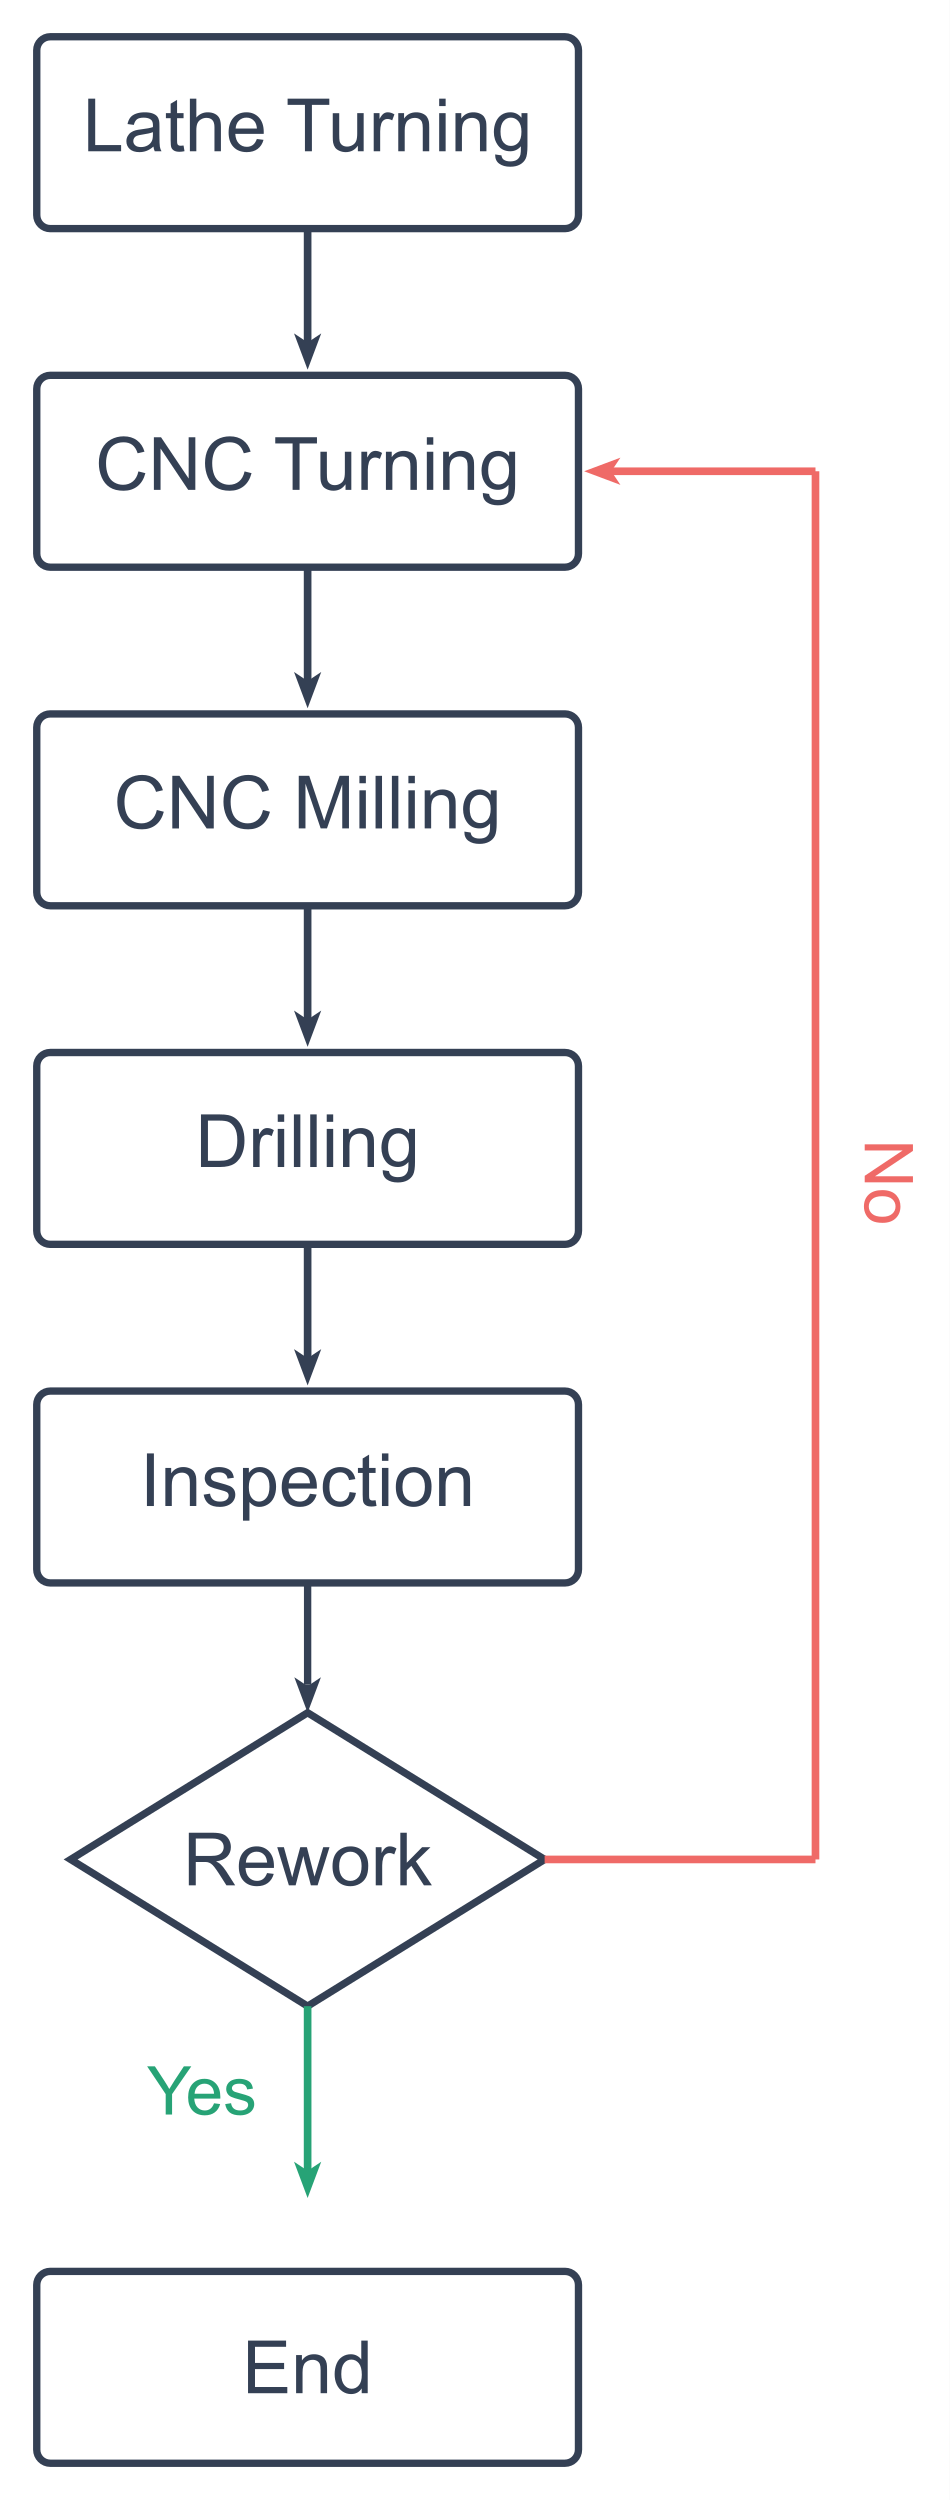
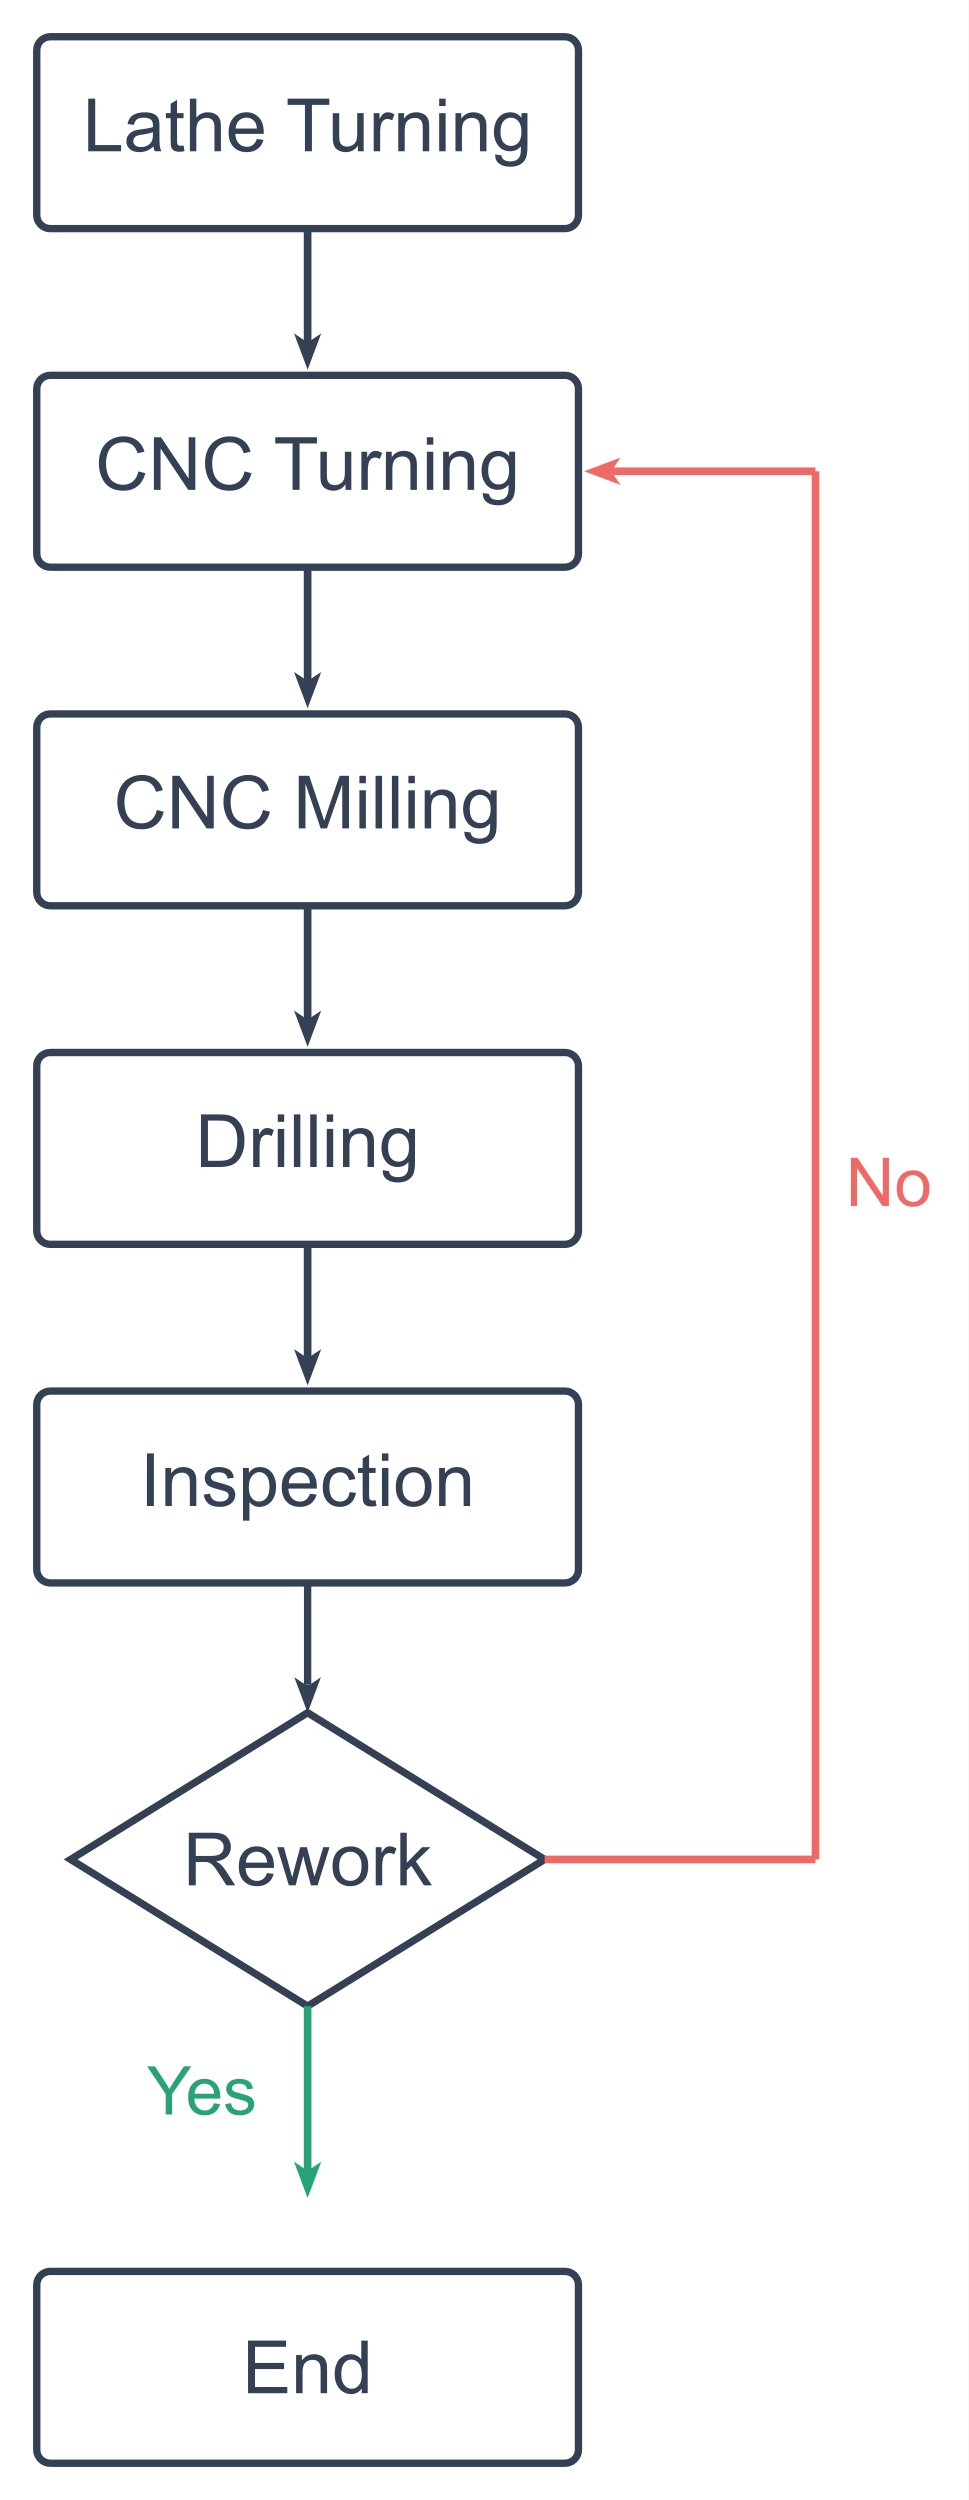
- <svg xmlns="http://www.w3.org/2000/svg" xmlns:xlink="http://www.w3.org/1999/xlink" viewBox="0 0 155.05 408.142" width="155.05pt" height="408.142pt">
-   <path fill="#ffffff" fill-rule="nonzero" d="M 0 0v 408.142h 155.05v -408.142Z " />
+ <svg xmlns="http://www.w3.org/2000/svg" xmlns:xlink="http://www.w3.org/1999/xlink" viewBox="0 0 158.141 408.142" width="158.141pt" height="408.142pt">
+   <path fill="#ffffff" fill-rule="nonzero" d="M 0 0v 408.142h 158.141v -408.142Z " />
  <g transform="translate(6 6)">
    <path fill="#ffffff" fill-rule="nonzero" stroke="#344054" stroke-width="1.2" stroke-linecap="butt" stroke-linejoin="miter" stroke-miterlimit="4" d="M 0 0m 2.211 0c -1.22 0 -2.211 0.991 -2.211 2.211v 26.901c 0 1.22 0.991 2.211 2.211 2.211h 84.019c 1.22 0 2.211 -0.991 2.211 -2.211v -26.901c 0 -1.22 -0.991 -2.211 -2.211 -2.211h -84.019Z " />
    <path fill="none" transform="translate(7.526137 10.10087)" d="M 0 0h 73.389v 11.121h -73.389v -11.121Z " />
    <g transform="translate(7.526136 10.10087)">
      <g transform="matrix(1 0 0 -1 0 8.595703)">
        <use xlink:href="#g4DBE03E111491AA28EB98D90FA8A9E5C" x="0" y="0" fill="#344054" fill-rule="nonzero" />
        <use xlink:href="#gBC9CA6C4B8337DBB8664BA404A84DA1E" x="6.674" y="0" fill="#344054" fill-rule="nonzero" />
        <use xlink:href="#g2ACABCBD006EC42959E623B330B23D50" x="13.348" y="0" fill="#344054" fill-rule="nonzero" />
        <use xlink:href="#gAAAC08D326765767AE7DD567B664C1D3" x="16.682" y="0" fill="#344054" fill-rule="nonzero" />
        <use xlink:href="#g7C8F32FC96C64EF665C65123CCFC17B4" x="23.355" y="0" fill="#344054" fill-rule="nonzero" />
        <use xlink:href="#g668FB0DAD0CB2ECDCC80ED570EF4DCEE" x="33.146" y="0" fill="#344054" fill-rule="nonzero" />
        <use xlink:href="#g203C507E784ECCDE158D27C330212066" x="40.031" y="0" fill="#344054" fill-rule="nonzero" />
        <use xlink:href="#g8F5995FF306408D3C50ECD617E66CEE6" x="46.705" y="0" fill="#344054" fill-rule="nonzero" />
        <use xlink:href="#g5CFD19F2C0B41A83D50AF2102CE4301E" x="50.701" y="0" fill="#344054" fill-rule="nonzero" />
        <use xlink:href="#g9F853ECE31384D4D8F5BD14DCDDEBFE1" x="57.375" y="0" fill="#344054" fill-rule="nonzero" />
        <use xlink:href="#g5CFD19F2C0B41A83D50AF2102CE4301E" x="60.041" y="0" fill="#344054" fill-rule="nonzero" />
        <use xlink:href="#g43914769AEACD091F60A6449AC770325" x="66.715" y="0" fill="#344054" fill-rule="nonzero" />
      </g>
    </g>
    <path fill="#ffffff" fill-rule="nonzero" stroke="#344054" stroke-width="1.2" stroke-linecap="butt" stroke-linejoin="miter" stroke-miterlimit="4" transform="translate(0 55.27559)" d="M 0 0m 2.211 0c -1.22 0 -2.211 0.991 -2.211 2.211v 26.901c 0 1.22 0.991 2.211 2.211 2.211h 84.019c 1.22 0 2.211 -0.991 2.211 -2.211v -26.901c 0 -1.22 -0.991 -2.211 -2.211 -2.211h -84.019Z " />
    <path fill="none" transform="translate(9.541762 65.37646)" d="M 0 0h 69.357v 11.121h -69.357v -11.121Z " />
    <g transform="translate(9.541761 65.37646)">
      <g transform="matrix(1 0 0 -1 0 8.595703)">
        <use xlink:href="#g29BF005CC17CF48740D4E1C8DC5123A8" x="0" y="0" fill="#344054" fill-rule="nonzero" />
        <use xlink:href="#g1E843023933D17FE1507F4A932ACED50" x="8.666" y="0" fill="#344054" fill-rule="nonzero" />
        <use xlink:href="#g29BF005CC17CF48740D4E1C8DC5123A8" x="17.332" y="0" fill="#344054" fill-rule="nonzero" />
        <use xlink:href="#g668FB0DAD0CB2ECDCC80ED570EF4DCEE" x="29.115" y="0" fill="#344054" fill-rule="nonzero" />
        <use xlink:href="#g203C507E784ECCDE158D27C330212066" x="36" y="0" fill="#344054" fill-rule="nonzero" />
        <use xlink:href="#g8F5995FF306408D3C50ECD617E66CEE6" x="42.674" y="0" fill="#344054" fill-rule="nonzero" />
        <use xlink:href="#g5CFD19F2C0B41A83D50AF2102CE4301E" x="46.67" y="0" fill="#344054" fill-rule="nonzero" />
        <use xlink:href="#g9F853ECE31384D4D8F5BD14DCDDEBFE1" x="53.344" y="0" fill="#344054" fill-rule="nonzero" />
        <use xlink:href="#g5CFD19F2C0B41A83D50AF2102CE4301E" x="56.01" y="0" fill="#344054" fill-rule="nonzero" />
        <use xlink:href="#g43914769AEACD091F60A6449AC770325" x="62.684" y="0" fill="#344054" fill-rule="nonzero" />
      </g>
    </g>
    <path fill="#ffffff" fill-rule="nonzero" stroke="#344054" stroke-width="1.2" stroke-linecap="butt" stroke-linejoin="miter" stroke-miterlimit="4" transform="translate(0 110.5512)" d="M 0 0m 2.211 0c -1.22 0 -2.211 0.991 -2.211 2.211v 26.901c 0 1.22 0.991 2.211 2.211 2.211h 84.019c 1.22 0 2.211 -0.991 2.211 -2.211v -26.901c 0 -1.22 -0.991 -2.211 -2.211 -2.211h -84.019Z " />
    <path fill="none" transform="translate(12.55055 120.6521)" d="M 0 0h 63.34v 11.121h -63.34v -11.121Z " />
    <g transform="translate(12.55055 120.6521)">
      <g transform="matrix(1 0 0 -1 0 8.595703)">
        <use xlink:href="#g29BF005CC17CF48740D4E1C8DC5123A8" x="0" y="0" fill="#344054" fill-rule="nonzero" />
        <use xlink:href="#g1E843023933D17FE1507F4A932ACED50" x="8.666" y="0" fill="#344054" fill-rule="nonzero" />
        <use xlink:href="#g29BF005CC17CF48740D4E1C8DC5123A8" x="17.332" y="0" fill="#344054" fill-rule="nonzero" />
        <use xlink:href="#g3A8DC798B92A89D17374A2BF05F8771" x="29.332" y="0" fill="#344054" fill-rule="nonzero" />
        <use xlink:href="#g9F853ECE31384D4D8F5BD14DCDDEBFE1" x="39.328" y="0" fill="#344054" fill-rule="nonzero" />
        <use xlink:href="#gCEBDD9A27FC2E52E3272FB79D2AA56CF" x="41.994" y="0" fill="#344054" fill-rule="nonzero" />
        <use xlink:href="#gCEBDD9A27FC2E52E3272FB79D2AA56CF" x="44.66" y="0" fill="#344054" fill-rule="nonzero" />
        <use xlink:href="#g9F853ECE31384D4D8F5BD14DCDDEBFE1" x="47.326" y="0" fill="#344054" fill-rule="nonzero" />
        <use xlink:href="#g5CFD19F2C0B41A83D50AF2102CE4301E" x="49.992" y="0" fill="#344054" fill-rule="nonzero" />
        <use xlink:href="#g43914769AEACD091F60A6449AC770325" x="56.666" y="0" fill="#344054" fill-rule="nonzero" />
      </g>
    </g>
    <path fill="#ffffff" fill-rule="nonzero" stroke="#344054" stroke-width="1.2" stroke-linecap="butt" stroke-linejoin="miter" stroke-miterlimit="4" transform="translate(0 165.8268)" d="M 0 0m 2.211 0c -1.22 0 -2.211 0.991 -2.211 2.211v 26.901c 0 1.22 0.991 2.211 2.211 2.211h 84.019c 1.22 0 2.211 -0.991 2.211 -2.211v -26.901c 0 -1.22 -0.991 -2.211 -2.211 -2.211h -84.019Z " />
    <path fill="none" transform="translate(25.88356 175.9276)" d="M 0 0h 36.674v 11.121h -36.674v -11.121Z " />
    <g transform="translate(25.88356 175.9276)">
      <g transform="matrix(1 0 0 -1 0 8.595703)">
        <use xlink:href="#g50C4216F4615C5076A0B26877F1FD992" x="0" y="0" fill="#344054" fill-rule="nonzero" />
        <use xlink:href="#g8F5995FF306408D3C50ECD617E66CEE6" x="8.666" y="0" fill="#344054" fill-rule="nonzero" />
        <use xlink:href="#g9F853ECE31384D4D8F5BD14DCDDEBFE1" x="12.662" y="0" fill="#344054" fill-rule="nonzero" />
        <use xlink:href="#gCEBDD9A27FC2E52E3272FB79D2AA56CF" x="15.328" y="0" fill="#344054" fill-rule="nonzero" />
        <use xlink:href="#gCEBDD9A27FC2E52E3272FB79D2AA56CF" x="17.994" y="0" fill="#344054" fill-rule="nonzero" />
        <use xlink:href="#g9F853ECE31384D4D8F5BD14DCDDEBFE1" x="20.66" y="0" fill="#344054" fill-rule="nonzero" />
        <use xlink:href="#g5CFD19F2C0B41A83D50AF2102CE4301E" x="23.326" y="0" fill="#344054" fill-rule="nonzero" />
        <use xlink:href="#g43914769AEACD091F60A6449AC770325" x="30" y="0" fill="#344054" fill-rule="nonzero" />
      </g>
    </g>
    <path fill="#ffffff" fill-rule="nonzero" stroke="#344054" stroke-width="1.2" stroke-linecap="butt" stroke-linejoin="miter" stroke-miterlimit="4" transform="translate(0 221.1024)" d="M 0 0m 2.211 0c -1.22 0 -2.211 0.991 -2.211 2.211v 26.901c 0 1.22 0.991 2.211 2.211 2.211h 84.019c 1.22 0 2.211 -0.991 2.211 -2.211v -26.901c 0 -1.22 -0.991 -2.211 -2.211 -2.211h -84.019Z " />
    <path fill="none" transform="translate(16.86891 231.2735)" d="M 0 0h 54.703v 10.98h -54.703v -10.98Z " />
    <g transform="translate(16.86891 231.2735)">
      <g transform="matrix(1 0 0 -1 0 8.595703)">
        <use xlink:href="#g8840263FBDC530EED604C7501A280AF0" x="0" y="0" fill="#344054" fill-rule="nonzero" />
        <use xlink:href="#g5CFD19F2C0B41A83D50AF2102CE4301E" x="3.334" y="0" fill="#344054" fill-rule="nonzero" />
        <use xlink:href="#g4311DD1DB8B2C4100E22C2602FAA8040" x="10.008" y="0" fill="#344054" fill-rule="nonzero" />
        <use xlink:href="#g6B50350E592179067FCC07CAA59DFEA" x="16.008" y="0" fill="#344054" fill-rule="nonzero" />
        <use xlink:href="#g7C8F32FC96C64EF665C65123CCFC17B4" x="22.682" y="0" fill="#344054" fill-rule="nonzero" />
        <use xlink:href="#g2EA9C4111F77CF462E0578849A4AC646" x="29.355" y="0" fill="#344054" fill-rule="nonzero" />
        <use xlink:href="#g2ACABCBD006EC42959E623B330B23D50" x="35.355" y="0" fill="#344054" fill-rule="nonzero" />
        <use xlink:href="#g9F853ECE31384D4D8F5BD14DCDDEBFE1" x="38.689" y="0" fill="#344054" fill-rule="nonzero" />
        <use xlink:href="#gBB21CB5851900890EA89E9C7F0CC90B1" x="41.355" y="0" fill="#344054" fill-rule="nonzero" />
        <use xlink:href="#g5CFD19F2C0B41A83D50AF2102CE4301E" x="48.029" y="0" fill="#344054" fill-rule="nonzero" />
      </g>
    </g>
    <path fill="none" stroke="#344054" stroke-width="1.2" stroke-linecap="butt" stroke-linejoin="miter" stroke-miterlimit="4" transform="translate(44.22047 252.4252)" d="M 0 0v 16.583" />
    <path fill="none" stroke="#344054" stroke-width="1.2" stroke-linecap="butt" stroke-linejoin="miter" stroke-miterlimit="4" transform="translate(44.22047 269.0079)" d="M 0 0v 0.984" />
    <path fill="#344054" fill-rule="nonzero" stroke="#344054" stroke-width="1.2" stroke-linecap="butt" stroke-linejoin="miter" stroke-miterlimit="4" transform="translate(43.26378 269.3542)" d="M 0 0m 0.957 2.551l 0.957 -2.551l -0.957 0.638l -0.957 -0.638l 0.957 2.551Z " />
    <path fill="#ffffff" fill-rule="nonzero" stroke="#344054" stroke-width="1.2" stroke-linecap="butt" stroke-linejoin="miter" stroke-miterlimit="4" transform="translate(5.527559 273.6142)" d="M 0 0m 0 23.953l 38.693 -23.953l 38.693 23.953l -38.693 23.953l -38.693 -23.953Z " />
    <path fill="none" transform="translate(23.88258 293.1988)" d="M 0 0h 40.676v 8.736h -40.676v -8.736Z " />
    <g transform="translate(23.88258 293.1988)">
      <g transform="matrix(1 0 0 -1 0 8.595703)">
        <use xlink:href="#g6780BFED63E6D3AC7723EBB955D73802" x="0" y="0" fill="#344054" fill-rule="nonzero" />
        <use xlink:href="#g7C8F32FC96C64EF665C65123CCFC17B4" x="8.666" y="0" fill="#344054" fill-rule="nonzero" />
        <use xlink:href="#gAC50419FB587586F60BA15E475933A51" x="15.34" y="0" fill="#344054" fill-rule="nonzero" />
        <use xlink:href="#gBB21CB5851900890EA89E9C7F0CC90B1" x="24.006" y="0" fill="#344054" fill-rule="nonzero" />
        <use xlink:href="#g8F5995FF306408D3C50ECD617E66CEE6" x="30.68" y="0" fill="#344054" fill-rule="nonzero" />
        <use xlink:href="#gA1A712B1FA67AA3D2E9628D9B95A1229" x="34.676" y="0" fill="#344054" fill-rule="nonzero" />
      </g>
    </g>
    <path fill="none" stroke="#27a376" stroke-width="1.25" stroke-linecap="butt" stroke-linejoin="miter" stroke-miterlimit="4" transform="translate(44.22047 321.5197)" d="M 0 0v 27.629" />
    <path fill="#27a376" fill-rule="nonzero" stroke="#27a376" stroke-width="1.25" stroke-linecap="butt" stroke-linejoin="miter" stroke-miterlimit="4" transform="translate(43.26378 348.5113)" d="M 0 0m 0.957 2.551l 0.957 -2.551l -0.957 0.638l -0.957 -0.638l 0.957 2.551Z " />
    <path fill="none" transform="translate(17.98431 331.3344)" d="M 0 0h 17.945v 8.008h -17.945v -8.008Z " />
    <g transform="translate(17.98431 331.3344)">
      <g transform="matrix(1 0 0 -1 0 7.879395)">
        <use xlink:href="#gBAC3ABBFF9BF1E89886E3E5154245" x="0" y="0" fill="#27a376" fill-rule="nonzero" />
        <use xlink:href="#gD19CD177FD339FB5A6B49694C6236588" x="6.327" y="0" fill="#27a376" fill-rule="nonzero" />
        <use xlink:href="#g4E43DC93CB6545495F4447786D20709E" x="12.445" y="0" fill="#27a376" fill-rule="nonzero" />
      </g>
    </g>
    <path fill="#ffffff" fill-rule="nonzero" stroke="#344054" stroke-width="1.2" stroke-linecap="butt" stroke-linejoin="miter" stroke-miterlimit="4" transform="translate(0 364.8189)" d="M 0 0m 2.211 0c -1.22 0 -2.211 0.991 -2.211 2.211v 26.901c 0 1.22 0.991 2.211 2.211 2.211h 84.019c 1.22 0 2.211 -0.991 2.211 -2.211v -26.901c 0 -1.22 -0.991 -2.211 -2.211 -2.211h -84.019Z " />
    <path fill="none" transform="translate(33.54469 376.1122)" d="M 0 0h 21.352v 8.736h -21.352v -8.736Z " />
    <g transform="translate(33.54469 376.1122)">
      <g transform="matrix(1 0 0 -1 0 8.595703)">
        <use xlink:href="#g9167C90422B60A6298C6DDB6BFFB82F7" x="0" y="0" fill="#344054" fill-rule="nonzero" />
        <use xlink:href="#g5CFD19F2C0B41A83D50AF2102CE4301E" x="8.004" y="0" fill="#344054" fill-rule="nonzero" />
        <use xlink:href="#g52549FEC838164CDDDE6DB7159B93DDA" x="14.678" y="0" fill="#344054" fill-rule="nonzero" />
      </g>
    </g>
    <path fill="none" stroke="#ef6a67" stroke-width="1.25" stroke-linecap="butt" stroke-linejoin="miter" stroke-miterlimit="4" transform="translate(82.91339 297.5669)" d="M 0 0h 44.22" />
    <path fill="none" stroke="#ef6a67" stroke-width="1.25" stroke-linecap="butt" stroke-linejoin="miter" stroke-miterlimit="4" transform="translate(127.1339 70.93701)" d="M 0 0m 0 226.63v -226.63" />
    <path fill="none" stroke="#ef6a67" stroke-width="1.25" stroke-linecap="butt" stroke-linejoin="miter" stroke-miterlimit="4" transform="translate(93.05559 70.93701)" d="M 0 0m 34.078 0h -34.078" />
    <path fill="#ef6a67" fill-rule="nonzero" stroke="#ef6a67" stroke-width="1.25" stroke-linecap="butt" stroke-linejoin="miter" stroke-miterlimit="4" transform="translate(91.14221 69.98031)" d="M 0 0m 0 0.957l 2.551 0.957l -0.638 -0.957l 0.638 -0.957l -2.551 0.957Z " />
-     <path fill="none" transform="translate(135.1705 179.985)" d="M 0 0h 7.879v 14.062h -7.879v -14.062Z " />
-     <g transform="translate(135.1705 179.985)">
-       <g transform="matrix(0 1 1 0 0 0)">
+     <path fill="none" transform="translate(132.0795 183.0116)" d="M 0 0h 14.062v 8.008h -14.062v -8.008Z " />
+     <g transform="translate(132.0795 183.0116)">
+       <g transform="matrix(1 0 0 -1 0 7.879395)">
        <use xlink:href="#g532F1A811956F0150A707340E015CB48" x="0" y="0" fill="#ef6a67" fill-rule="nonzero" />
        <use xlink:href="#g7045E6EFD1440059419F980BCFE6F4F1" x="7.944" y="0" fill="#ef6a67" fill-rule="nonzero" />
      </g>
    </g>
    <path fill="none" stroke="#344054" stroke-width="1.25" stroke-linecap="butt" stroke-linejoin="miter" stroke-miterlimit="4" transform="translate(44.22047 31.32283)" d="M 0 0v 19.338" />
    <path fill="#344054" fill-rule="nonzero" stroke="#344054" stroke-width="1.25" stroke-linecap="butt" stroke-linejoin="miter" stroke-miterlimit="4" transform="translate(43.26378 50.02315)" d="M 0 0m 0.957 2.551l 0.957 -2.551l -0.957 0.638l -0.957 -0.638l 0.957 2.551Z " />
    <path fill="none" stroke="#344054" stroke-width="1.25" stroke-linecap="butt" stroke-linejoin="miter" stroke-miterlimit="4" transform="translate(44.22047 86.59843)" d="M 0 0v 19.338" />
    <path fill="#344054" fill-rule="nonzero" stroke="#344054" stroke-width="1.25" stroke-linecap="butt" stroke-linejoin="miter" stroke-miterlimit="4" transform="translate(43.26378 105.2987)" d="M 0 0m 0.957 2.551l 0.957 -2.551l -0.957 0.638l -0.957 -0.638l 0.957 2.551Z " />
    <path fill="none" stroke="#344054" stroke-width="1.25" stroke-linecap="butt" stroke-linejoin="miter" stroke-miterlimit="4" transform="translate(44.22047 141.874)" d="M 0 0v 19.338" />
    <path fill="#344054" fill-rule="nonzero" stroke="#344054" stroke-width="1.25" stroke-linecap="butt" stroke-linejoin="miter" stroke-miterlimit="4" transform="translate(43.26378 160.5743)" d="M 0 0m 0.957 2.551l 0.957 -2.551l -0.957 0.638l -0.957 -0.638l 0.957 2.551Z " />
    <path fill="none" stroke="#344054" stroke-width="1.25" stroke-linecap="butt" stroke-linejoin="miter" stroke-miterlimit="4" transform="translate(44.22047 197.1496)" d="M 0 0v 19.338" />
    <path fill="#344054" fill-rule="nonzero" stroke="#344054" stroke-width="1.25" stroke-linecap="butt" stroke-linejoin="miter" stroke-miterlimit="4" transform="translate(43.26378 215.8499)" d="M 0 0m 0.957 2.551l 0.957 -2.551l -0.957 0.638l -0.957 -0.638l 0.957 2.551Z " />
  </g>
  <defs>
    <symbol id="g4DBE03E111491AA28EB98D90FA8A9E5C" overflow="visible">
      <path d="M 0 0m 0.879 0v 8.59h 1.137v -7.576h 4.23v -1.014h -5.367Z " />
    </symbol>
    <symbol id="gBC9CA6C4B8337DBB8664BA404A84DA1E" overflow="visible">
      <path d="M 0 0m 4.852 0.768q -0.586 -0.498 -1.128 -0.703q -0.542 -0.205 -1.163 -0.205q -1.025 0 -1.576 0.501q -0.551 0.501 -0.551 1.28q 0 0.457 0.208 0.835q 0.208 0.378 0.545 0.606q 0.337 0.229 0.759 0.346q 0.311 0.082 0.938 0.158q 1.277 0.152 1.881 0.363q 0.006 0.217 0.006 0.275q 0 0.645 -0.299 0.908q -0.404 0.357 -1.201 0.357q -0.744 0 -1.099 -0.261q -0.354 -0.261 -0.524 -0.923l -1.031 0.141q 0.141 0.662 0.463 1.069q 0.322 0.407 0.932 0.627q 0.609 0.22 1.412 0.22q 0.797 0 1.295 -0.188q 0.498 -0.188 0.732 -0.472q 0.234 -0.284 0.328 -0.718q 0.053 -0.27 0.053 -0.973v -1.406q 0 -1.471 0.067 -1.86q 0.067 -0.39 0.267 -0.747h -1.102q -0.164 0.328 -0.211 0.768Z m -0.088 2.355q -0.574 -0.234 -1.723 -0.398q -0.65 -0.094 -0.92 -0.211q -0.27 -0.117 -0.416 -0.343q -0.146 -0.226 -0.146 -0.501q 0 -0.422 0.319 -0.703q 0.319 -0.281 0.935 -0.281q 0.609 0 1.084 0.267q 0.475 0.267 0.697 0.729q 0.17 0.357 0.17 1.055v 0.387Z " />
    </symbol>
    <symbol id="g2ACABCBD006EC42959E623B330B23D50" overflow="visible">
      <path d="M 0 0m 3.094 0.943l 0.152 -0.932q -0.445 -0.094 -0.797 -0.094q -0.574 0 -0.891 0.182q -0.316 0.182 -0.445 0.478q -0.129 0.296 -0.129 1.245v 3.58h -0.773v 0.82h 0.773v 1.541l 1.049 0.633v -2.174h 1.061v -0.82h -1.061v -3.639q 0 -0.451 0.056 -0.58q 0.056 -0.129 0.182 -0.205q 0.126 -0.076 0.36 -0.076q 0.176 0 0.463 0.041Z " />
    </symbol>
    <symbol id="gAAAC08D326765767AE7DD567B664C1D3" overflow="visible">
      <path d="M 0 0m 0.791 0v 8.59h 1.055v -3.082q 0.738 0.855 1.863 0.855q 0.691 0 1.201 -0.272q 0.51 -0.272 0.729 -0.753q 0.22 -0.48 0.22 -1.395v -3.943h -1.055v 3.943q 0 0.791 -0.343 1.151q -0.343 0.36 -0.97 0.36q -0.469 0 -0.882 -0.243q -0.413 -0.243 -0.589 -0.659q -0.176 -0.416 -0.176 -1.148v -3.404h -1.055Z " />
    </symbol>
    <symbol id="g7C8F32FC96C64EF665C65123CCFC17B4" overflow="visible">
      <path d="M 0 0m 5.051 2.004l 1.09 -0.135q -0.258 -0.955 -0.955 -1.482q -0.697 -0.527 -1.781 -0.527q -1.365 0 -2.165 0.841q -0.8 0.841 -0.8 2.358q 0 1.57 0.809 2.438q 0.809 0.867 2.098 0.867q 1.248 0 2.039 -0.85q 0.791 -0.85 0.791 -2.391q 0 -0.094 -0.006 -0.281h -4.641q 0.059 -1.025 0.58 -1.57q 0.521 -0.545 1.301 -0.545q 0.58 0 0.99 0.305q 0.41 0.305 0.65 0.973Z m -3.463 1.705h 3.475q -0.07 0.785 -0.398 1.178q -0.504 0.609 -1.307 0.609q -0.727 0 -1.222 -0.486q -0.495 -0.486 -0.548 -1.301Z " />
    </symbol>
    <symbol id="g668FB0DAD0CB2ECDCC80ED570EF4DCEE" overflow="visible">
      <path d="M 0 0m 3.111 0v 7.576h -2.83v 1.014h 6.809v -1.014h -2.842v -7.576h -1.137Z " />
    </symbol>
    <symbol id="g203C507E784ECCDE158D27C330212066" overflow="visible">
      <path d="M 0 0m 4.869 0v 0.914q -0.727 -1.055 -1.975 -1.055q -0.551 0 -1.028 0.211q -0.478 0.211 -0.709 0.53q -0.231 0.319 -0.325 0.782q -0.064 0.311 -0.064 0.984v 3.855h 1.055v -3.451q 0 -0.826 0.064 -1.113q 0.1 -0.416 0.422 -0.653q 0.322 -0.237 0.797 -0.237q 0.475 0 0.891 0.243q 0.416 0.243 0.589 0.662q 0.173 0.419 0.173 1.216v 3.334h 1.055v -6.223h -0.943Z " />
    </symbol>
    <symbol id="g8F5995FF306408D3C50ECD617E66CEE6" overflow="visible">
      <path d="M 0 0m 0.779 0v 6.223h 0.949v -0.943q 0.363 0.662 0.671 0.873q 0.308 0.211 0.677 0.211q 0.533 0 1.084 -0.34l -0.363 -0.979q -0.387 0.229 -0.773 0.229q -0.346 0 -0.621 -0.208q -0.275 -0.208 -0.393 -0.577q -0.176 -0.562 -0.176 -1.23v -3.258h -1.055Z " />
    </symbol>
    <symbol id="g5CFD19F2C0B41A83D50AF2102CE4301E" overflow="visible">
      <path d="M 0 0m 0.791 0v 6.223h 0.949v -0.885q 0.686 1.025 1.98 1.025q 0.562 0 1.034 -0.202q 0.472 -0.202 0.706 -0.53q 0.234 -0.328 0.328 -0.779q 0.059 -0.293 0.059 -1.025v -3.826h -1.055v 3.785q 0 0.645 -0.123 0.964q -0.123 0.319 -0.437 0.51q -0.313 0.19 -0.735 0.19q -0.674 0 -1.163 -0.428q -0.489 -0.428 -0.489 -1.623v -3.398h -1.055Z " />
    </symbol>
    <symbol id="g9F853ECE31384D4D8F5BD14DCDDEBFE1" overflow="visible">
      <path d="M 0 0m 0.797 7.377v 1.213h 1.055v -1.213h -1.055Z m 0 -7.377v 6.223h 1.055v -6.223h -1.055Z " />
    </symbol>
    <symbol id="g43914769AEACD091F60A6449AC770325" overflow="visible">
      <path d="M 0 0m 0.598 -0.516l 1.025 -0.152q 0.064 -0.475 0.357 -0.691q 0.393 -0.293 1.072 -0.293q 0.732 0 1.131 0.293q 0.398 0.293 0.539 0.82q 0.082 0.322 0.076 1.354q -0.691 -0.814 -1.723 -0.814q -1.283 0 -1.986 0.926q -0.703 0.926 -0.703 2.221q 0 0.891 0.322 1.644q 0.322 0.753 0.935 1.163q 0.612 0.41 1.438 0.41q 1.102 0 1.816 -0.891v 0.75h 0.973v -5.379q 0 -1.453 -0.296 -2.06q -0.296 -0.606 -0.938 -0.958q -0.642 -0.352 -1.579 -0.352q -1.113 0 -1.799 0.501q -0.686 0.501 -0.662 1.509Z m 0.873 3.738q 0 -1.225 0.486 -1.787q 0.486 -0.562 1.219 -0.562q 0.727 0 1.219 0.56q 0.492 0.56 0.492 1.755q 0 1.143 -0.507 1.723q -0.507 0.58 -1.222 0.58q -0.703 0 -1.195 -0.571q -0.492 -0.571 -0.492 -1.696Z " />
    </symbol>
    <symbol id="g29BF005CC17CF48740D4E1C8DC5123A8" overflow="visible">
      <path d="M 0 0m 7.055 3.012l 1.137 -0.287q -0.357 -1.4 -1.286 -2.136q -0.929 -0.735 -2.271 -0.735q -1.389 0 -2.259 0.565q -0.87 0.565 -1.324 1.638q -0.454 1.072 -0.454 2.303q 0 1.342 0.513 2.341q 0.513 0.999 1.459 1.518q 0.946 0.519 2.083 0.519q 1.289 0 2.168 -0.656q 0.879 -0.656 1.225 -1.846l -1.119 -0.264q -0.299 0.938 -0.867 1.365q -0.568 0.428 -1.43 0.428q -0.99 0 -1.655 -0.475q -0.665 -0.475 -0.935 -1.274q -0.27 -0.8 -0.27 -1.649q 0 -1.096 0.319 -1.913q 0.319 -0.817 0.993 -1.222q 0.674 -0.404 1.459 -0.404q 0.955 0 1.617 0.551q 0.662 0.551 0.896 1.635Z " />
    </symbol>
    <symbol id="g1E843023933D17FE1507F4A932ACED50" overflow="visible">
      <path d="M 0 0m 0.914 0v 8.59h 1.166l 4.512 -6.744v 6.744h 1.09v -8.59h -1.166l -4.512 6.75v -6.75h -1.09Z " />
    </symbol>
    <symbol id="g3A8DC798B92A89D17374A2BF05F8771" overflow="visible">
      <path d="M 0 0m 0.891 0v 8.59h 1.711l 2.033 -6.082q 0.281 -0.85 0.41 -1.271q 0.146 0.469 0.457 1.377l 2.057 5.977h 1.529v -8.59h -1.096v 7.189l -2.496 -7.189h -1.025l -2.484 7.312v -7.312h -1.096Z " />
    </symbol>
    <symbol id="gCEBDD9A27FC2E52E3272FB79D2AA56CF" overflow="visible">
      <path d="M 0 0m 0.768 0v 8.59h 1.055v -8.59h -1.055Z " />
    </symbol>
    <symbol id="g50C4216F4615C5076A0B26877F1FD992" overflow="visible">
      <path d="M 0 0m 0.926 0v 8.59h 2.959q 1.002 0 1.529 -0.123q 0.738 -0.17 1.26 -0.615q 0.68 -0.574 1.017 -1.468q 0.337 -0.894 0.337 -2.042q 0 -0.979 -0.229 -1.734q -0.229 -0.756 -0.586 -1.251q -0.357 -0.495 -0.782 -0.779q -0.425 -0.284 -1.025 -0.431q -0.601 -0.146 -1.38 -0.146h -3.1Z m 1.137 1.014h 1.834q 0.85 0 1.333 0.158q 0.483 0.158 0.771 0.445q 0.404 0.404 0.63 1.087q 0.226 0.683 0.226 1.655q 0 1.348 -0.442 2.071q -0.442 0.724 -1.075 0.97q -0.457 0.176 -1.471 0.176h -1.805v -6.562Z " />
    </symbol>
    <symbol id="g8840263FBDC530EED604C7501A280AF0" overflow="visible">
      <path d="M 0 0m 1.119 0v 8.59h 1.137v -8.59h -1.137Z " />
    </symbol>
    <symbol id="g4311DD1DB8B2C4100E22C2602FAA8040" overflow="visible">
      <path d="M 0 0m 0.369 1.857l 1.043 0.164q 0.088 -0.627 0.489 -0.961q 0.401 -0.334 1.122 -0.334q 0.727 0 1.078 0.296q 0.352 0.296 0.352 0.694q 0 0.357 -0.311 0.562q -0.217 0.141 -1.078 0.357q -1.16 0.293 -1.608 0.507q -0.448 0.214 -0.68 0.592q -0.231 0.378 -0.231 0.835q 0 0.416 0.19 0.771q 0.19 0.354 0.519 0.589q 0.246 0.182 0.671 0.308q 0.425 0.126 0.911 0.126q 0.732 0 1.286 -0.211q 0.554 -0.211 0.817 -0.571q 0.264 -0.36 0.363 -0.964l -1.031 -0.141q -0.07 0.48 -0.407 0.75q -0.337 0.27 -0.952 0.27q -0.727 0 -1.037 -0.24q -0.311 -0.24 -0.311 -0.562q 0 -0.205 0.129 -0.369q 0.129 -0.17 0.404 -0.281q 0.158 -0.059 0.932 -0.27q 1.119 -0.299 1.562 -0.489q 0.442 -0.19 0.694 -0.554q 0.252 -0.363 0.252 -0.902q 0 -0.527 -0.308 -0.993q -0.308 -0.466 -0.888 -0.721q -0.58 -0.255 -1.312 -0.255q -1.213 0 -1.849 0.504q -0.636 0.504 -0.812 1.494Z " />
    </symbol>
    <symbol id="g6B50350E592179067FCC07CAA59DFEA" overflow="visible">
      <path d="M 0 0m 0.791 -2.385v 8.607h 0.961v -0.809q 0.34 0.475 0.768 0.712q 0.428 0.237 1.037 0.237q 0.797 0 1.406 -0.41q 0.609 -0.41 0.92 -1.157q 0.311 -0.747 0.311 -1.638q 0 -0.955 -0.343 -1.72q -0.343 -0.765 -0.996 -1.172q -0.653 -0.407 -1.374 -0.407q -0.527 0 -0.946 0.223q -0.419 0.223 -0.688 0.562v -3.029h -1.055Z m 0.955 5.461q 0 -1.201 0.486 -1.775q 0.486 -0.574 1.178 -0.574q 0.703 0 1.204 0.595q 0.501 0.595 0.501 1.843q 0 1.189 -0.489 1.781q -0.489 0.592 -1.169 0.592q -0.674 0 -1.192 -0.63q -0.519 -0.63 -0.519 -1.831Z " />
    </symbol>
    <symbol id="g2EA9C4111F77CF462E0578849A4AC646" overflow="visible">
      <path d="M 0 0m 4.852 2.279l 1.037 -0.135q -0.17 -1.072 -0.87 -1.679q -0.7 -0.606 -1.72 -0.606q -1.277 0 -2.054 0.835q -0.776 0.835 -0.776 2.394q 0 1.008 0.334 1.764q 0.334 0.756 1.017 1.134q 0.683 0.378 1.485 0.378q 1.014 0 1.658 -0.513q 0.645 -0.513 0.826 -1.456l -1.025 -0.158q -0.146 0.627 -0.519 0.943q -0.372 0.316 -0.899 0.316q -0.797 0 -1.295 -0.571q -0.498 -0.571 -0.498 -1.808q 0 -1.254 0.48 -1.822q 0.48 -0.568 1.254 -0.568q 0.621 0 1.037 0.381q 0.416 0.381 0.527 1.172Z " />
    </symbol>
    <symbol id="gBB21CB5851900890EA89E9C7F0CC90B1" overflow="visible">
      <path d="M 0 0m 0.398 3.111q 0 1.729 0.961 2.561q 0.803 0.691 1.957 0.691q 1.283 0 2.098 -0.841q 0.814 -0.841 0.814 -2.323q 0 -1.201 -0.36 -1.89q -0.36 -0.688 -1.049 -1.069q -0.688 -0.381 -1.503 -0.381q -1.307 0 -2.112 0.838q -0.806 0.838 -0.806 2.414Z m 1.084 0q 0 -1.195 0.521 -1.79q 0.521 -0.595 1.312 -0.595q 0.785 0 1.307 0.598q 0.521 0.598 0.521 1.822q 0 1.154 -0.524 1.749q -0.524 0.595 -1.304 0.595q -0.791 0 -1.312 -0.592q -0.521 -0.592 -0.521 -1.787Z " />
    </symbol>
    <symbol id="g6780BFED63E6D3AC7723EBB955D73802" overflow="visible">
      <path d="M 0 0m 0.943 0v 8.59h 3.809q 1.148 0 1.746 -0.231q 0.598 -0.231 0.955 -0.817q 0.357 -0.586 0.357 -1.295q 0 -0.914 -0.592 -1.541q -0.592 -0.627 -1.828 -0.797q 0.451 -0.217 0.686 -0.428q 0.498 -0.457 0.943 -1.143l 1.494 -2.338h -1.43l -1.137 1.787q -0.498 0.773 -0.82 1.184q -0.322 0.41 -0.577 0.574q -0.255 0.164 -0.519 0.229q -0.193 0.041 -0.633 0.041h -1.318v -3.814h -1.137Z m 1.137 4.799h 2.443q 0.779 0 1.219 0.161q 0.439 0.161 0.668 0.516q 0.229 0.354 0.229 0.771q 0 0.609 -0.442 1.002q -0.442 0.393 -1.397 0.393h -2.719v -2.842Z " />
    </symbol>
    <symbol id="gAC50419FB587586F60BA15E475933A51" overflow="visible">
      <path d="M 0 0m 1.939 0l -1.904 6.223h 1.09l 0.99 -3.592l 0.369 -1.336q 0.023 0.1 0.322 1.283l 0.99 3.645h 1.084l 0.932 -3.609l 0.311 -1.189l 0.357 1.201l 1.066 3.598h 1.025l -1.945 -6.223h -1.096l -0.99 3.727l -0.24 1.061l -1.26 -4.787h -1.102Z " />
    </symbol>
    <symbol id="gA1A712B1FA67AA3D2E9628D9B95A1229" overflow="visible">
      <path d="M 0 0m 0.797 0v 8.59h 1.055v -4.898l 2.496 2.531h 1.365l -2.379 -2.309l 2.619 -3.914h -1.301l -2.057 3.182l -0.744 -0.715v -2.467h -1.055Z " />
    </symbol>
    <symbol id="gBAC3ABBFF9BF1E89886E3E5154245" overflow="visible">
      <path d="M 0 0m 3.067 0v 3.335l -3.035 4.539h 1.268l 1.552 -2.374q 0.43 -0.666 0.8 -1.332q 0.354 0.618 0.859 1.391l 1.525 2.315h 1.214l -3.142 -4.539v -3.335h -1.042Z " />
    </symbol>
    <symbol id="gD19CD177FD339FB5A6B49694C6236588" overflow="visible">
      <path d="M 0 0m 4.63 1.837l 0.999 -0.124q -0.236 -0.875 -0.875 -1.359q -0.639 -0.483 -1.633 -0.483q -1.251 0 -1.985 0.771q -0.733 0.771 -0.733 2.162q 0 1.439 0.741 2.234q 0.741 0.795 1.923 0.795q 1.144 0 1.869 -0.779q 0.725 -0.779 0.725 -2.191q 0 -0.086 -0.005 -0.258h -4.254q 0.054 -0.94 0.532 -1.439q 0.478 -0.5 1.192 -0.5q 0.532 0 0.908 0.279q 0.376 0.279 0.596 0.892Z m -3.174 1.563h 3.185q -0.064 0.72 -0.365 1.08q -0.462 0.559 -1.198 0.559q -0.666 0 -1.12 -0.446q -0.454 -0.446 -0.502 -1.192Z " />
    </symbol>
    <symbol id="g4E43DC93CB6545495F4447786D20709E" overflow="visible">
      <path d="M 0 0m 0.338 1.703l 0.956 0.15q 0.081 -0.575 0.448 -0.881q 0.368 -0.306 1.029 -0.306q 0.666 0 0.988 0.271q 0.322 0.271 0.322 0.636q 0 0.328 -0.285 0.516q -0.199 0.129 -0.988 0.328q -1.063 0.269 -1.474 0.465q -0.411 0.196 -0.623 0.542q -0.212 0.346 -0.212 0.765q 0 0.381 0.175 0.706q 0.175 0.325 0.475 0.54q 0.226 0.167 0.615 0.282q 0.389 0.115 0.835 0.115q 0.671 0 1.179 -0.193q 0.508 -0.193 0.749 -0.524q 0.242 -0.33 0.333 -0.884l -0.945 -0.129q -0.064 0.44 -0.373 0.688q -0.309 0.247 -0.873 0.247q -0.666 0 -0.951 -0.22q -0.285 -0.22 -0.285 -0.516q 0 -0.188 0.118 -0.338q 0.118 -0.156 0.371 -0.258q 0.145 -0.054 0.854 -0.247q 1.026 -0.274 1.431 -0.448q 0.406 -0.175 0.636 -0.508q 0.231 -0.333 0.231 -0.827q 0 -0.483 -0.282 -0.91q -0.282 -0.427 -0.814 -0.661q -0.532 -0.234 -1.203 -0.234q -1.112 0 -1.695 0.462q -0.583 0.462 -0.744 1.37Z " />
    </symbol>
    <symbol id="g9167C90422B60A6298C6DDB6BFFB82F7" overflow="visible">
      <path d="M 0 0m 0.949 0v 8.59h 6.211v -1.014h -5.074v -2.631h 4.752v -1.008h -4.752v -2.924h 5.273v -1.014h -6.41Z " />
    </symbol>
    <symbol id="g52549FEC838164CDDDE6DB7159B93DDA" overflow="visible">
      <path d="M 0 0m 4.828 0v 0.785q -0.592 -0.926 -1.74 -0.926q -0.744 0 -1.368 0.41q -0.624 0.41 -0.967 1.146q -0.343 0.735 -0.343 1.69q 0 0.932 0.311 1.69q 0.311 0.759 0.932 1.163q 0.621 0.404 1.389 0.404q 0.562 0 1.002 -0.237q 0.439 -0.237 0.715 -0.618v 3.082h 1.049v -8.59h -0.979Z m -3.334 3.105q 0 -1.195 0.504 -1.787q 0.504 -0.592 1.189 -0.592q 0.691 0 1.175 0.565q 0.483 0.565 0.483 1.726q 0 1.277 -0.492 1.875q -0.492 0.598 -1.213 0.598q -0.703 0 -1.175 -0.574q -0.472 -0.574 -0.472 -1.811Z " />
    </symbol>
    <symbol id="g532F1A811956F0150A707340E015CB48" overflow="visible">
      <path d="M 0 0m 0.838 0v 7.874h 1.069l 4.136 -6.182v 6.182h 0.999v -7.874h -1.069l -4.136 6.188v -6.188h -0.999Z " />
    </symbol>
    <symbol id="g7045E6EFD1440059419F980BCFE6F4F1" overflow="visible">
      <path d="M 0 0m 0.365 2.852q 0 1.584 0.881 2.347q 0.736 0.634 1.794 0.634q 1.176 0 1.923 -0.771q 0.747 -0.771 0.747 -2.13q 0 -1.101 -0.33 -1.732q -0.33 -0.631 -0.961 -0.98q -0.631 -0.349 -1.378 -0.349q -1.198 0 -1.936 0.768q -0.739 0.768 -0.739 2.213Z m 0.994 0q 0 -1.096 0.478 -1.641q 0.478 -0.545 1.203 -0.545q 0.72 0 1.198 0.548q 0.478 0.548 0.478 1.67q 0 1.058 -0.481 1.603q -0.481 0.545 -1.195 0.545q -0.725 0 -1.203 -0.542q -0.478 -0.542 -0.478 -1.638Z " />
    </symbol>
  </defs>
</svg>
